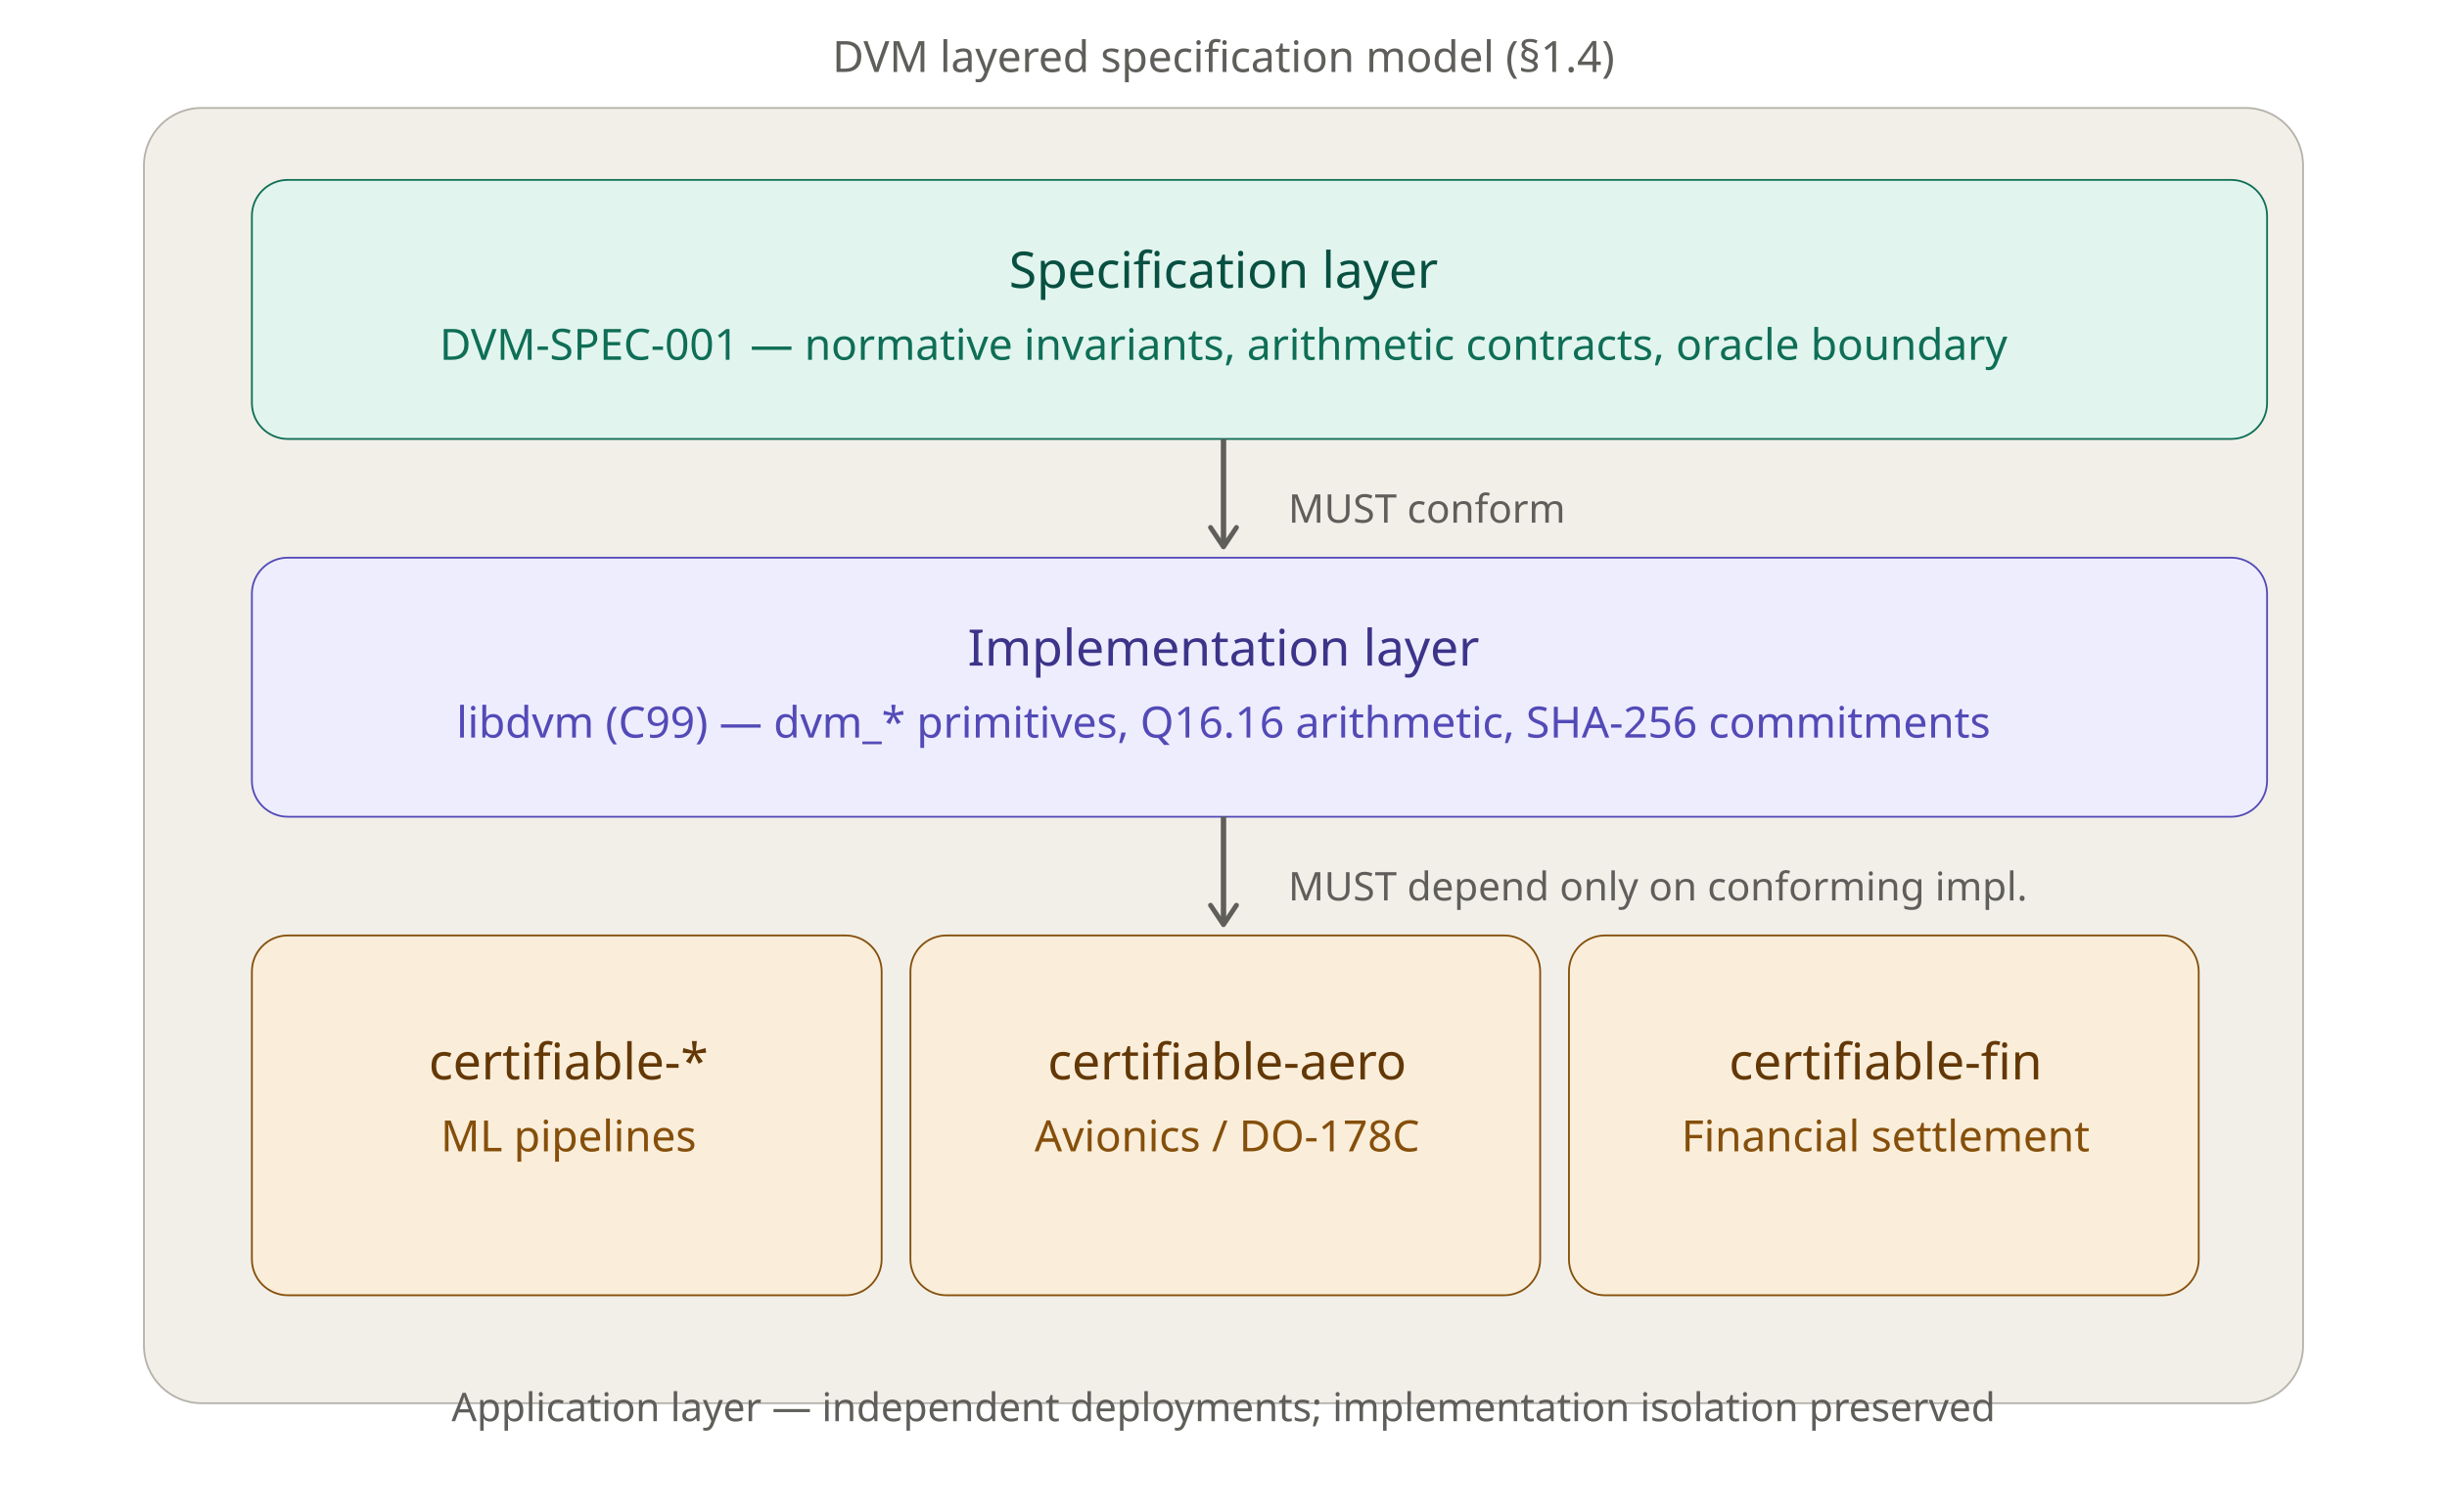
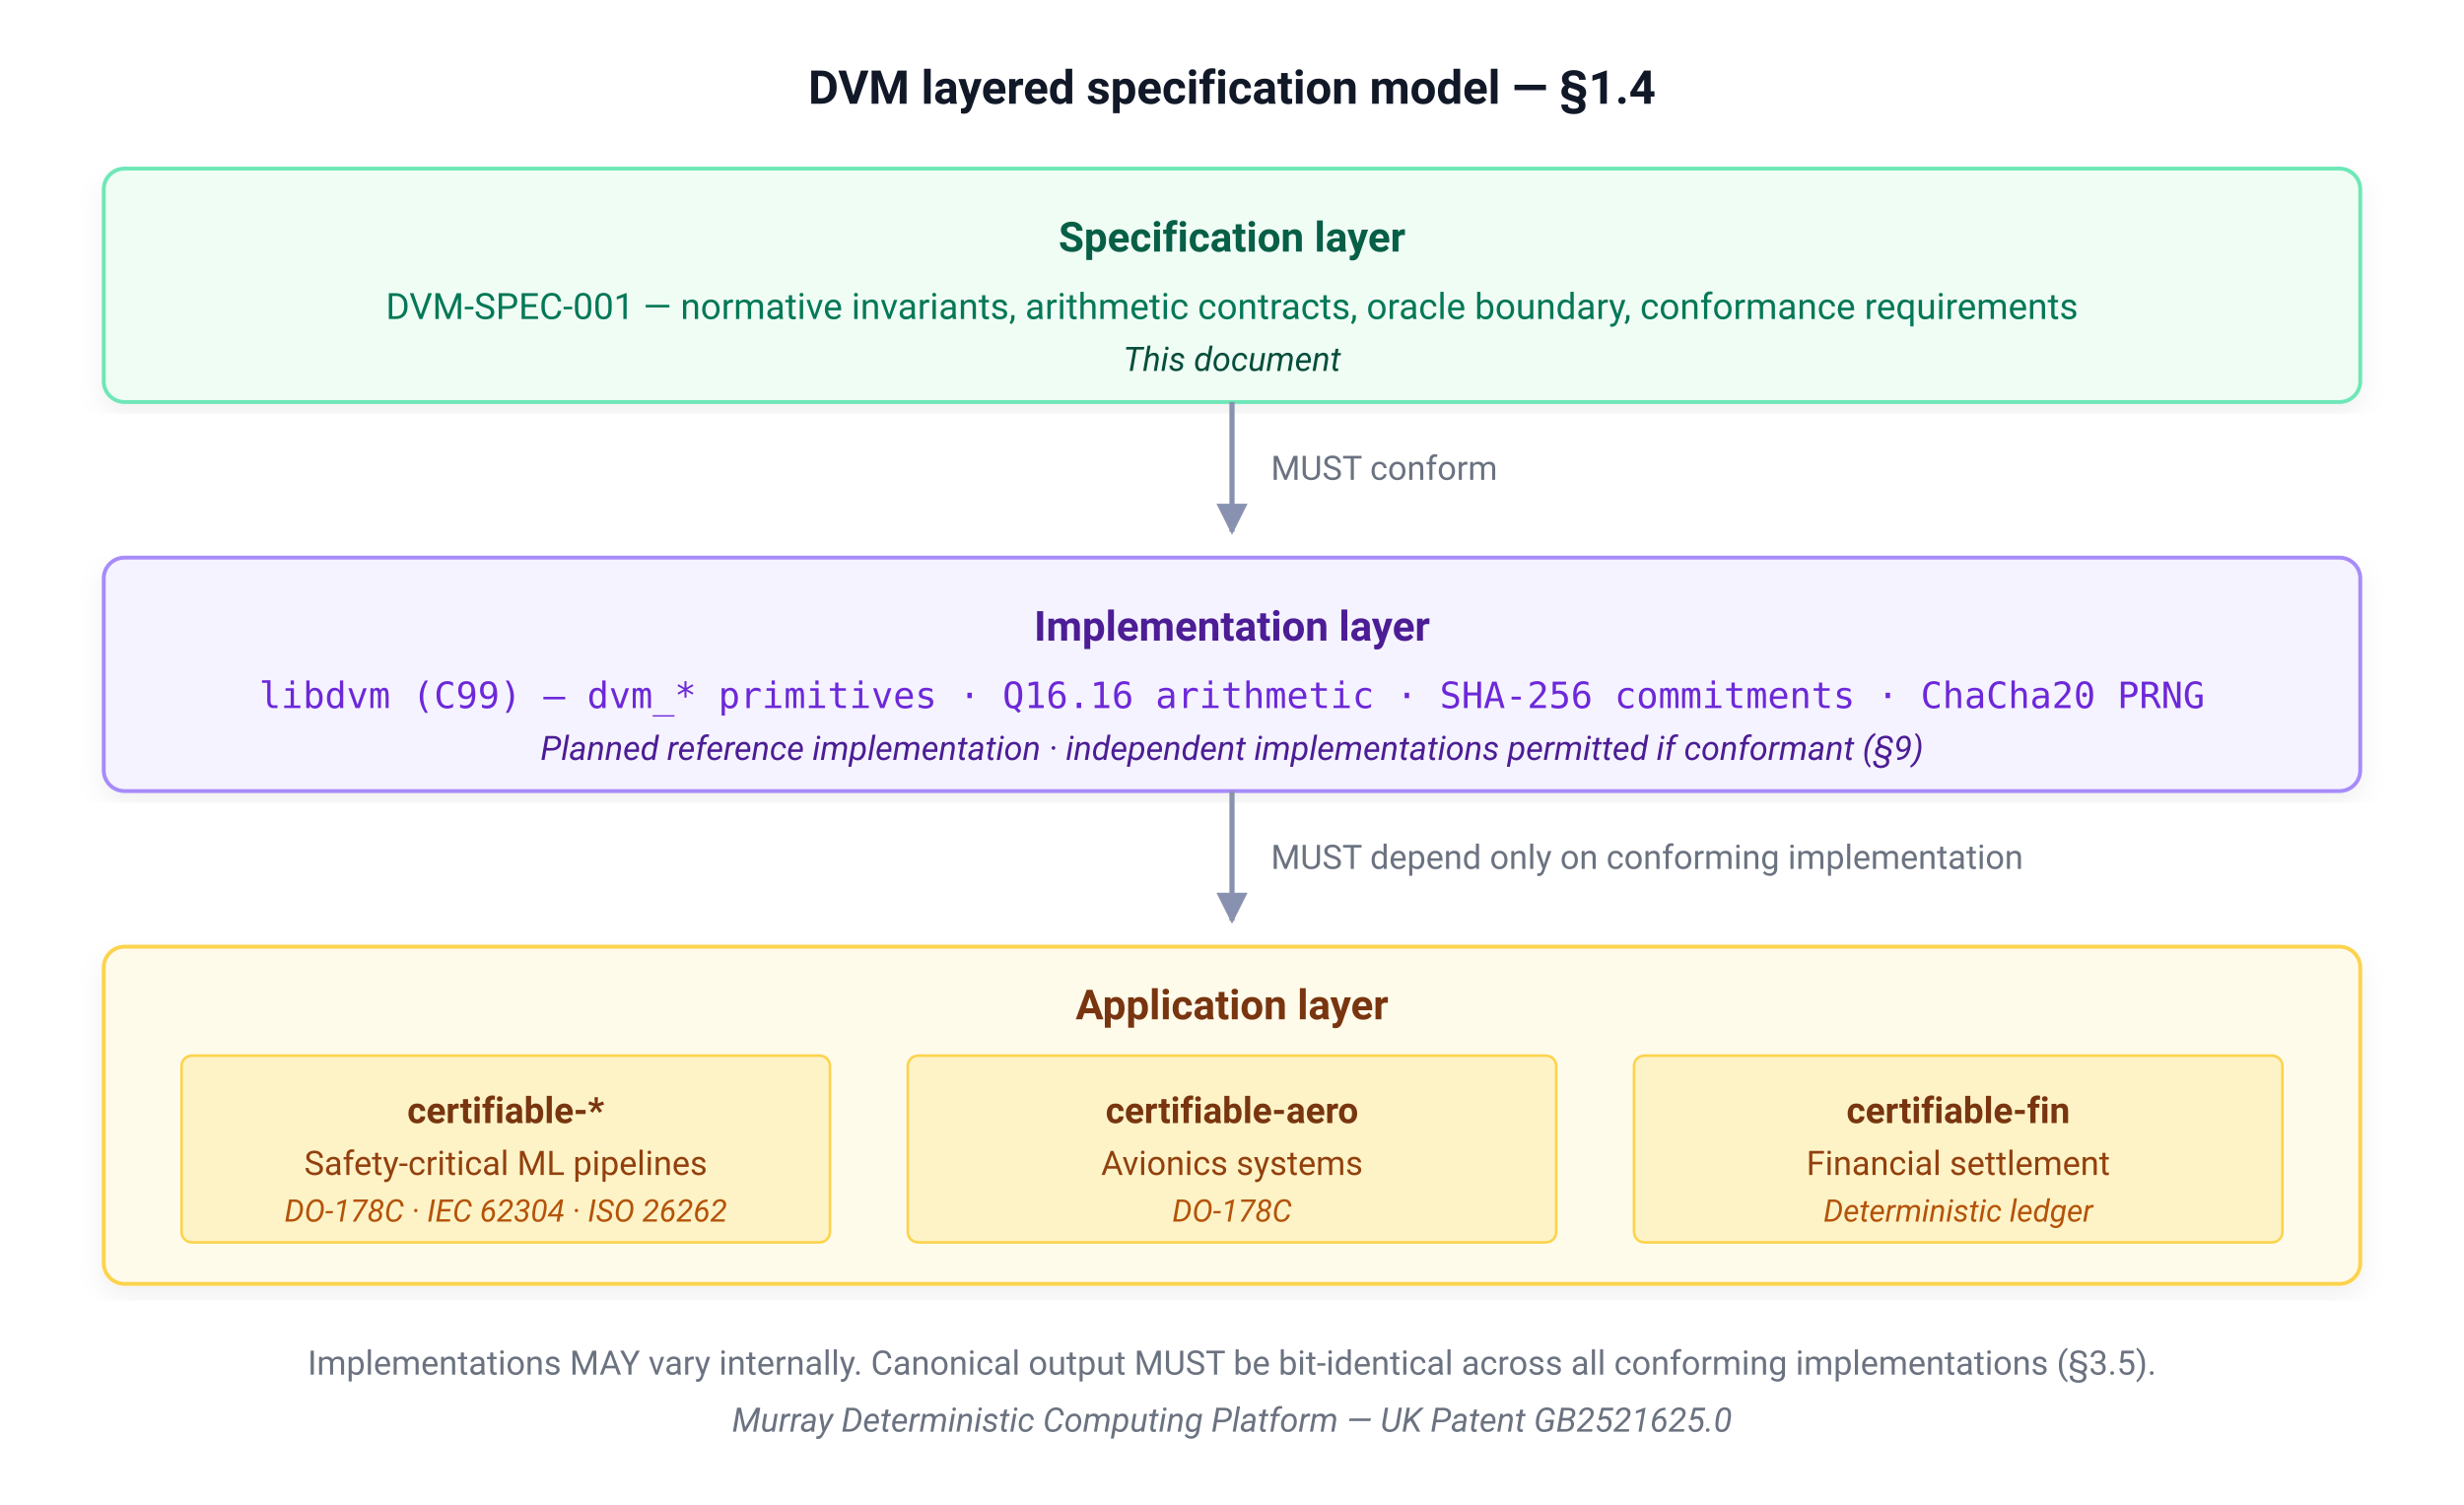
- <svg xmlns="http://www.w3.org/2000/svg" width="680" height="420" viewBox="0 0 680 420" font-family="system-ui, sans-serif">
+ <svg xmlns="http://www.w3.org/2000/svg" viewBox="0 0 950 580" width="100%" style="background-color: #ffffff; font-family: system-ui, -apple-system, 'Segoe UI', Roboto, Helvetica, Arial, sans-serif;">
  <defs>
-     <marker id="arrow" viewBox="0 0 10 10" refX="8" refY="5" markerWidth="6" markerHeight="6" orient="auto-start-reverse">
-       <path d="M2 1L8 5L2 9" fill="none" stroke="context-stroke" stroke-width="1.5" stroke-linecap="round" stroke-linejoin="round" />
+     <marker id="arrow" viewBox="0 0 10 10" refX="9" refY="5" markerWidth="6" markerHeight="6" orient="auto">
+       <path d="M 0 0 L 10 5 L 0 10 z" fill="#8892B0" />
    </marker>
+     <filter id="shadow" x="-5%" y="-5%" width="110%" height="110%">
+       <feDropShadow dx="0" dy="4" stdDeviation="5" flood-color="#000000" flood-opacity="0.06" />
+     </filter>
  </defs>
-   <rect x="40" y="30" width="600" height="360" rx="16" fill="#F1EFE8" stroke="#B4B2A9" stroke-width="0.5" />
-   <text x="340" y="20" text-anchor="middle" font-size="12" fill="#5F5E5A">DVM layered specification model (§1.4)</text>
-   <rect x="70" y="50" width="560" height="72" rx="10" fill="#E1F5EE" stroke="#0F6E56" stroke-width="0.5" />
-   <text x="340" y="80" text-anchor="middle" font-size="14" font-weight="500" fill="#085041">Specification layer</text>
-   <text x="340" y="100" text-anchor="middle" font-size="12" fill="#0F6E56">DVM-SPEC-001 — normative invariants, arithmetic contracts, oracle boundary</text>
-   <line x1="340" y1="122" x2="340" y2="152" stroke="#5F5E5A" stroke-width="1.5" marker-end="url(#arrow)" />
-   <text x="358" y="141" font-size="11" fill="#5F5E5A" dominant-baseline="central">MUST conform</text>
-   <rect x="70" y="155" width="560" height="72" rx="10" fill="#EEEDFE" stroke="#534AB7" stroke-width="0.5" />
-   <text x="340" y="185" text-anchor="middle" font-size="14" font-weight="500" fill="#3C3489">Implementation layer</text>
-   <text x="340" y="205" text-anchor="middle" font-size="12" fill="#534AB7">libdvm (C99) — dvm_* primitives, Q16.16 arithmetic, SHA-256 commitments</text>
-   <line x1="340" y1="227" x2="340" y2="257" stroke="#5F5E5A" stroke-width="1.5" marker-end="url(#arrow)" />
-   <text x="358" y="246" font-size="11" fill="#5F5E5A" dominant-baseline="central">MUST depend only on conforming impl.</text>
-   <rect x="70" y="260" width="175" height="100" rx="10" fill="#FAEEDA" stroke="#854F0B" stroke-width="0.5" />
-   <text x="158" y="300" text-anchor="middle" font-size="14" font-weight="500" fill="#633806">certifiable-*</text>
-   <text x="158" y="320" text-anchor="middle" font-size="12" fill="#854F0B">ML pipelines</text>
-   <rect x="253" y="260" width="175" height="100" rx="10" fill="#FAEEDA" stroke="#854F0B" stroke-width="0.5" />
-   <text x="341" y="300" text-anchor="middle" font-size="14" font-weight="500" fill="#633806">certifiable-aero</text>
-   <text x="341" y="320" text-anchor="middle" font-size="12" fill="#854F0B">Avionics / DO-178C</text>
-   <rect x="436" y="260" width="175" height="100" rx="10" fill="#FAEEDA" stroke="#854F0B" stroke-width="0.5" />
-   <text x="524" y="300" text-anchor="middle" font-size="14" font-weight="500" fill="#633806">certifiable-fin</text>
-   <text x="524" y="320" text-anchor="middle" font-size="12" fill="#854F0B">Financial settlement</text>
-   <text x="340" y="395" text-anchor="middle" font-size="11" fill="#5F5E5A">Application layer — independent deployments; implementation isolation preserved</text>
+   <text x="475" y="40" font-size="18" font-weight="600" text-anchor="middle" fill="#111827">DVM layered specification model — §1.4</text>
+   <g transform="translate(40, 65)">
+     <rect width="870" height="90" rx="8" fill="#F0FDF4" stroke="#6EE7B7" stroke-width="1.5" filter="url(#shadow)" />
+     <text x="435" y="32" font-size="16" font-weight="bold" text-anchor="middle" fill="#065F46">Specification layer</text>
+     <text x="435" y="58" font-size="14" text-anchor="middle" fill="#047857">DVM-SPEC-001 — normative invariants, arithmetic contracts, oracle boundary, conformance requirements</text>
+     <text x="435" y="78" font-size="13" font-style="italic" text-anchor="middle" fill="#064E3B">This document</text>
+   </g>
+   <path d="M 475 155 L 475 205" stroke="#8892B0" stroke-width="2" marker-end="url(#arrow)" />
+   <text x="490" y="185" font-size="13" fill="#6B7280">MUST conform</text>
+   <g transform="translate(40, 215)">
+     <rect width="870" height="90" rx="8" fill="#F5F3FF" stroke="#A78BFA" stroke-width="1.5" filter="url(#shadow)" />
+     <text x="435" y="32" font-size="16" font-weight="bold" text-anchor="middle" fill="#4C1D95">Implementation layer</text>
+     <text x="435" y="58" font-size="14" font-family="monospace" text-anchor="middle" fill="#6D28D9">libdvm (C99) — dvm_* primitives · Q16.16 arithmetic · SHA-256 commitments · ChaCha20 PRNG</text>
+     <text x="435" y="78" font-size="13" font-style="italic" text-anchor="middle" fill="#4C1D95">Planned reference implementation · independent implementations permitted if conformant (§9)</text>
+   </g>
+   <path d="M 475 305 L 475 355" stroke="#8892B0" stroke-width="2" marker-end="url(#arrow)" />
+   <text x="490" y="335" font-size="13" fill="#6B7280">MUST depend only on conforming implementation</text>
+   <g transform="translate(40, 365)">
+     <rect width="870" height="130" rx="8" fill="#FFFBEB" stroke="#FCD34D" stroke-width="1.5" filter="url(#shadow)" />
+     <text x="435" y="28" font-size="16" font-weight="bold" text-anchor="middle" fill="#78350F">Application layer</text>
+     <rect x="30" y="42" width="250" height="72" rx="4" fill="#FEF3C7" stroke="#FCD34D" stroke-width="1" />
+     <text x="155" y="68" font-size="14" font-weight="bold" text-anchor="middle" fill="#78350F">certifiable-*</text>
+     <text x="155" y="88" font-size="13" text-anchor="middle" fill="#92400E">Safety-critical ML pipelines</text>
+     <text x="155" y="106" font-size="12" font-style="italic" text-anchor="middle" fill="#B45309">DO-178C · IEC 62304 · ISO 26262</text>
+     <rect x="310" y="42" width="250" height="72" rx="4" fill="#FEF3C7" stroke="#FCD34D" stroke-width="1" />
+     <text x="435" y="68" font-size="14" font-weight="bold" text-anchor="middle" fill="#78350F">certifiable-aero</text>
+     <text x="435" y="88" font-size="13" text-anchor="middle" fill="#92400E">Avionics systems</text>
+     <text x="435" y="106" font-size="12" font-style="italic" text-anchor="middle" fill="#B45309">DO-178C</text>
+     <rect x="590" y="42" width="250" height="72" rx="4" fill="#FEF3C7" stroke="#FCD34D" stroke-width="1" />
+     <text x="715" y="68" font-size="14" font-weight="bold" text-anchor="middle" fill="#78350F">certifiable-fin</text>
+     <text x="715" y="88" font-size="13" text-anchor="middle" fill="#92400E">Financial settlement</text>
+     <text x="715" y="106" font-size="12" font-style="italic" text-anchor="middle" fill="#B45309">Deterministic ledger</text>
+   </g>
+   <text x="475" y="530" font-size="13" text-anchor="middle" fill="#6B7280">Implementations MAY vary internally. Canonical output MUST be bit-identical across all conforming implementations (§3.5).</text>
+   <text x="475" y="552" font-size="13" font-style="italic" text-anchor="middle" fill="#6B7280">Murray Deterministic Computing Platform — UK Patent GB2521625.0</text>
</svg>
